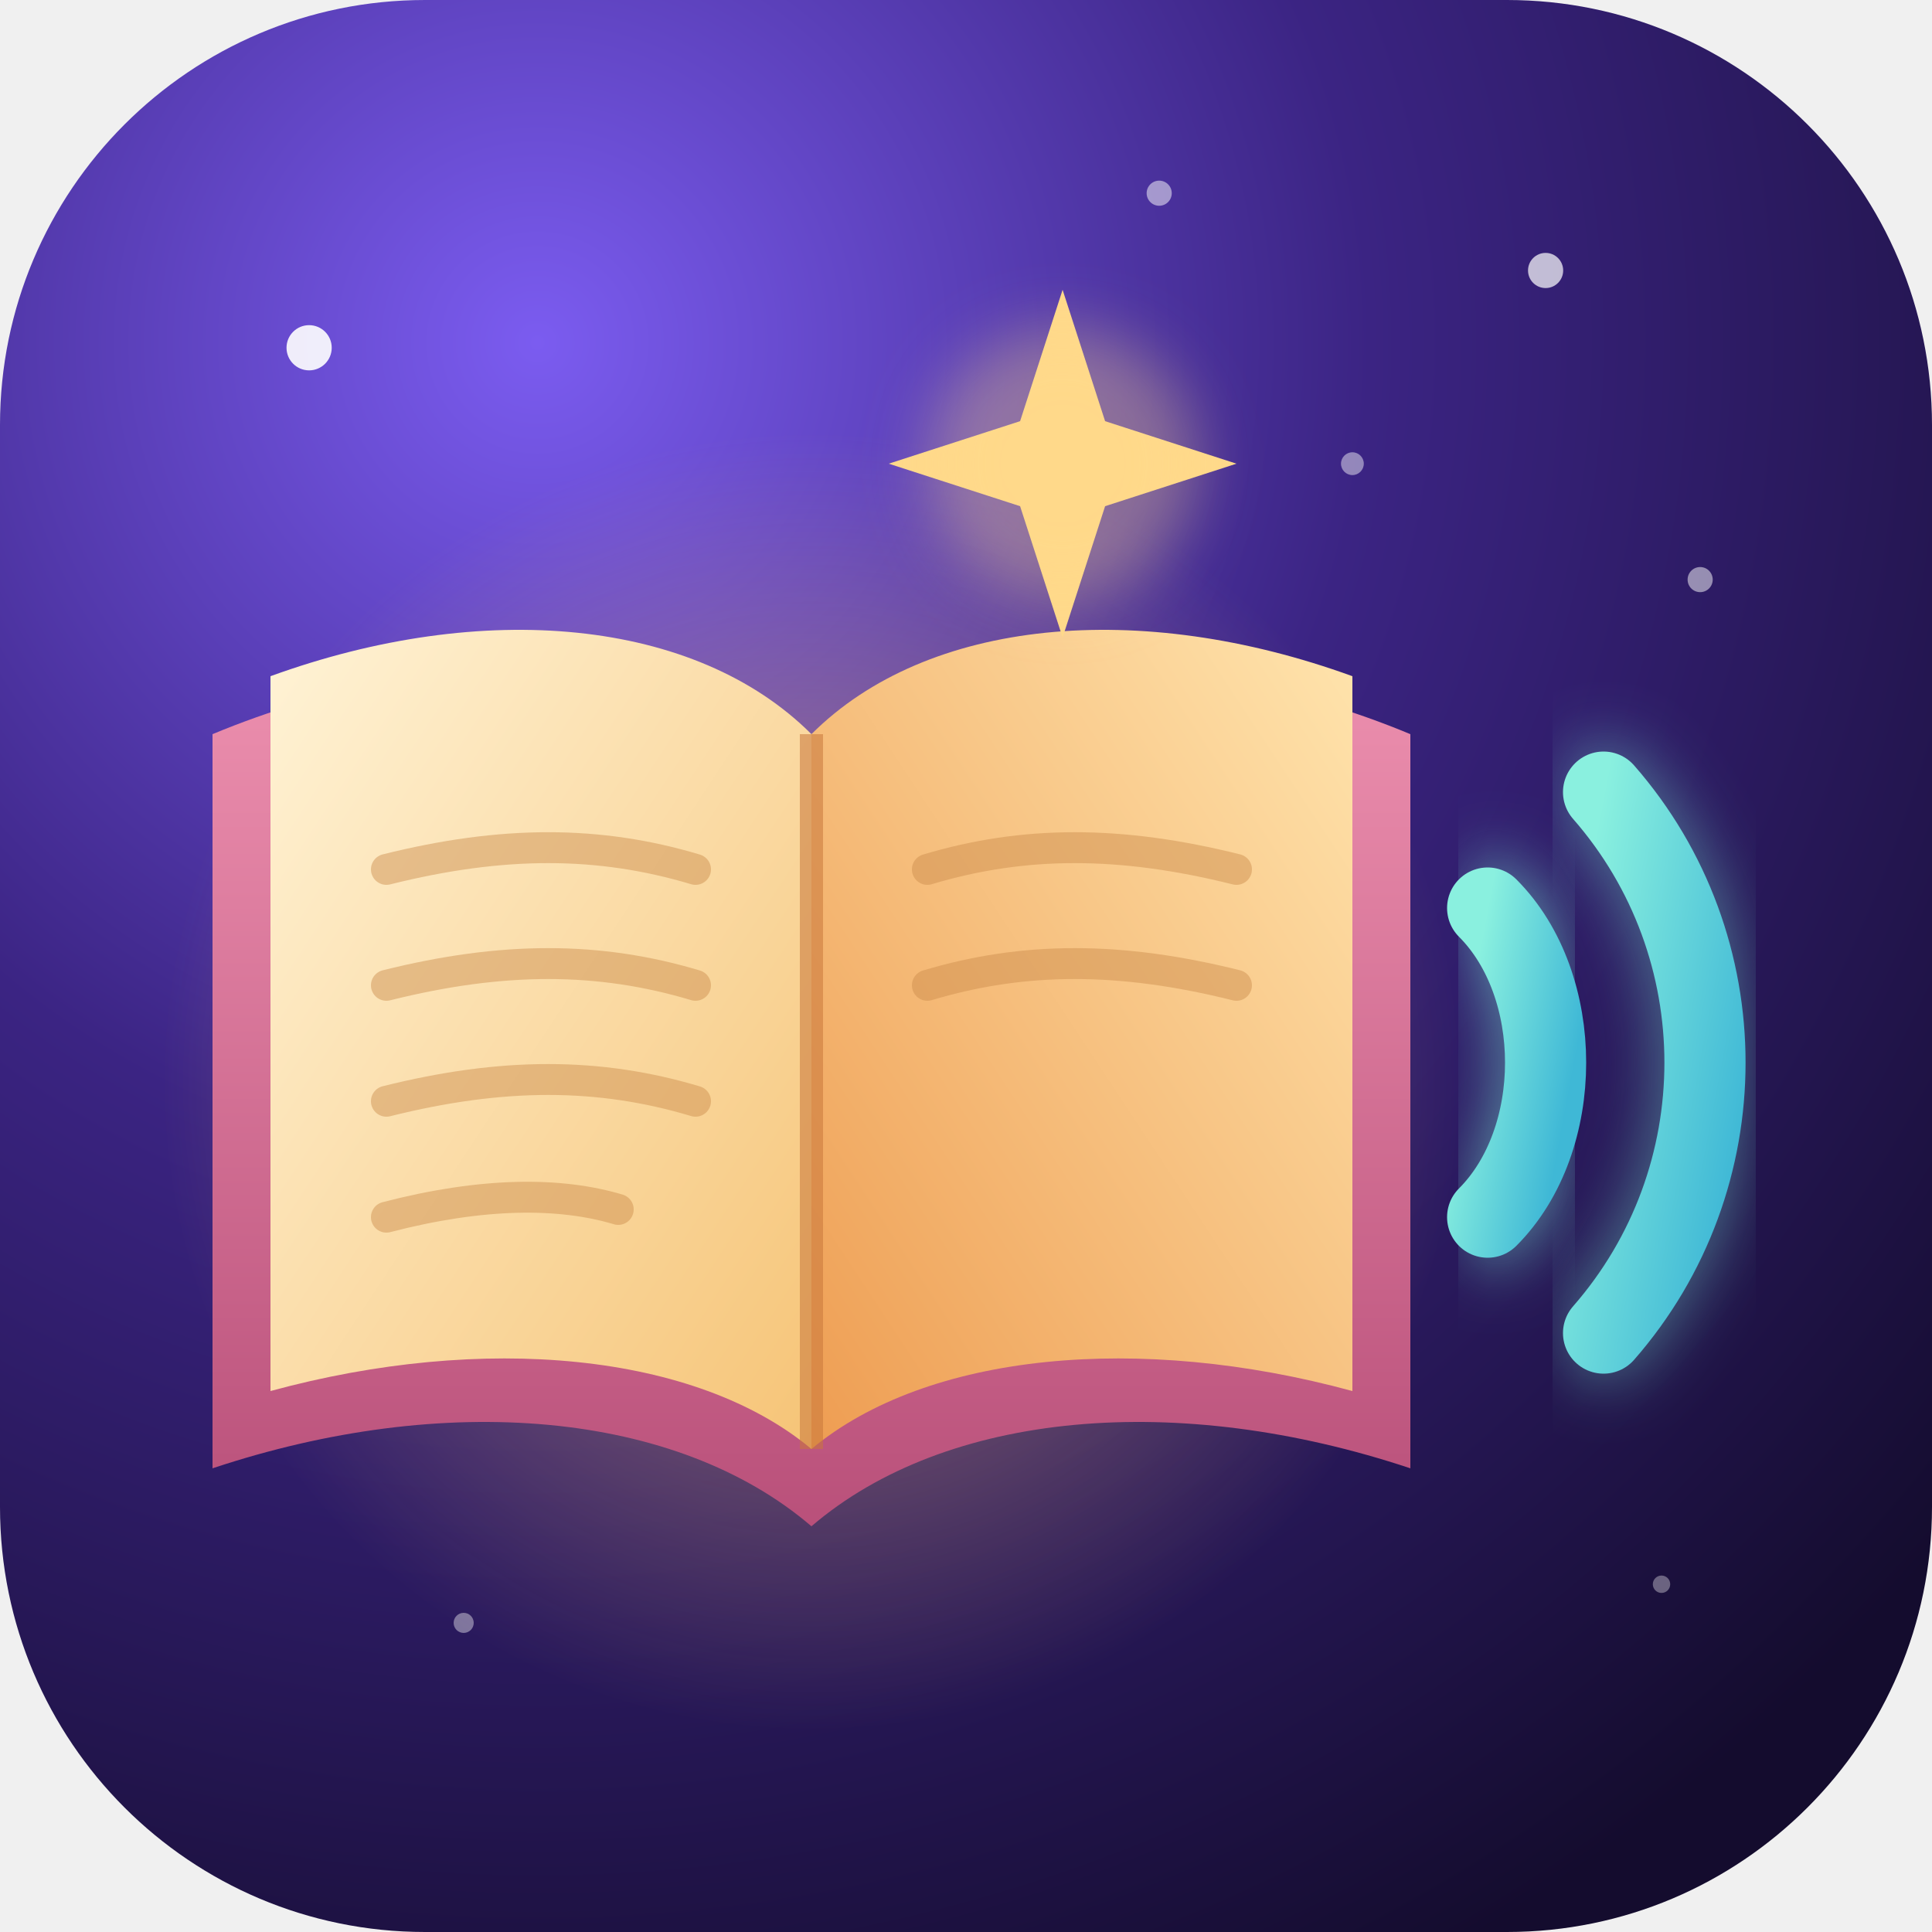
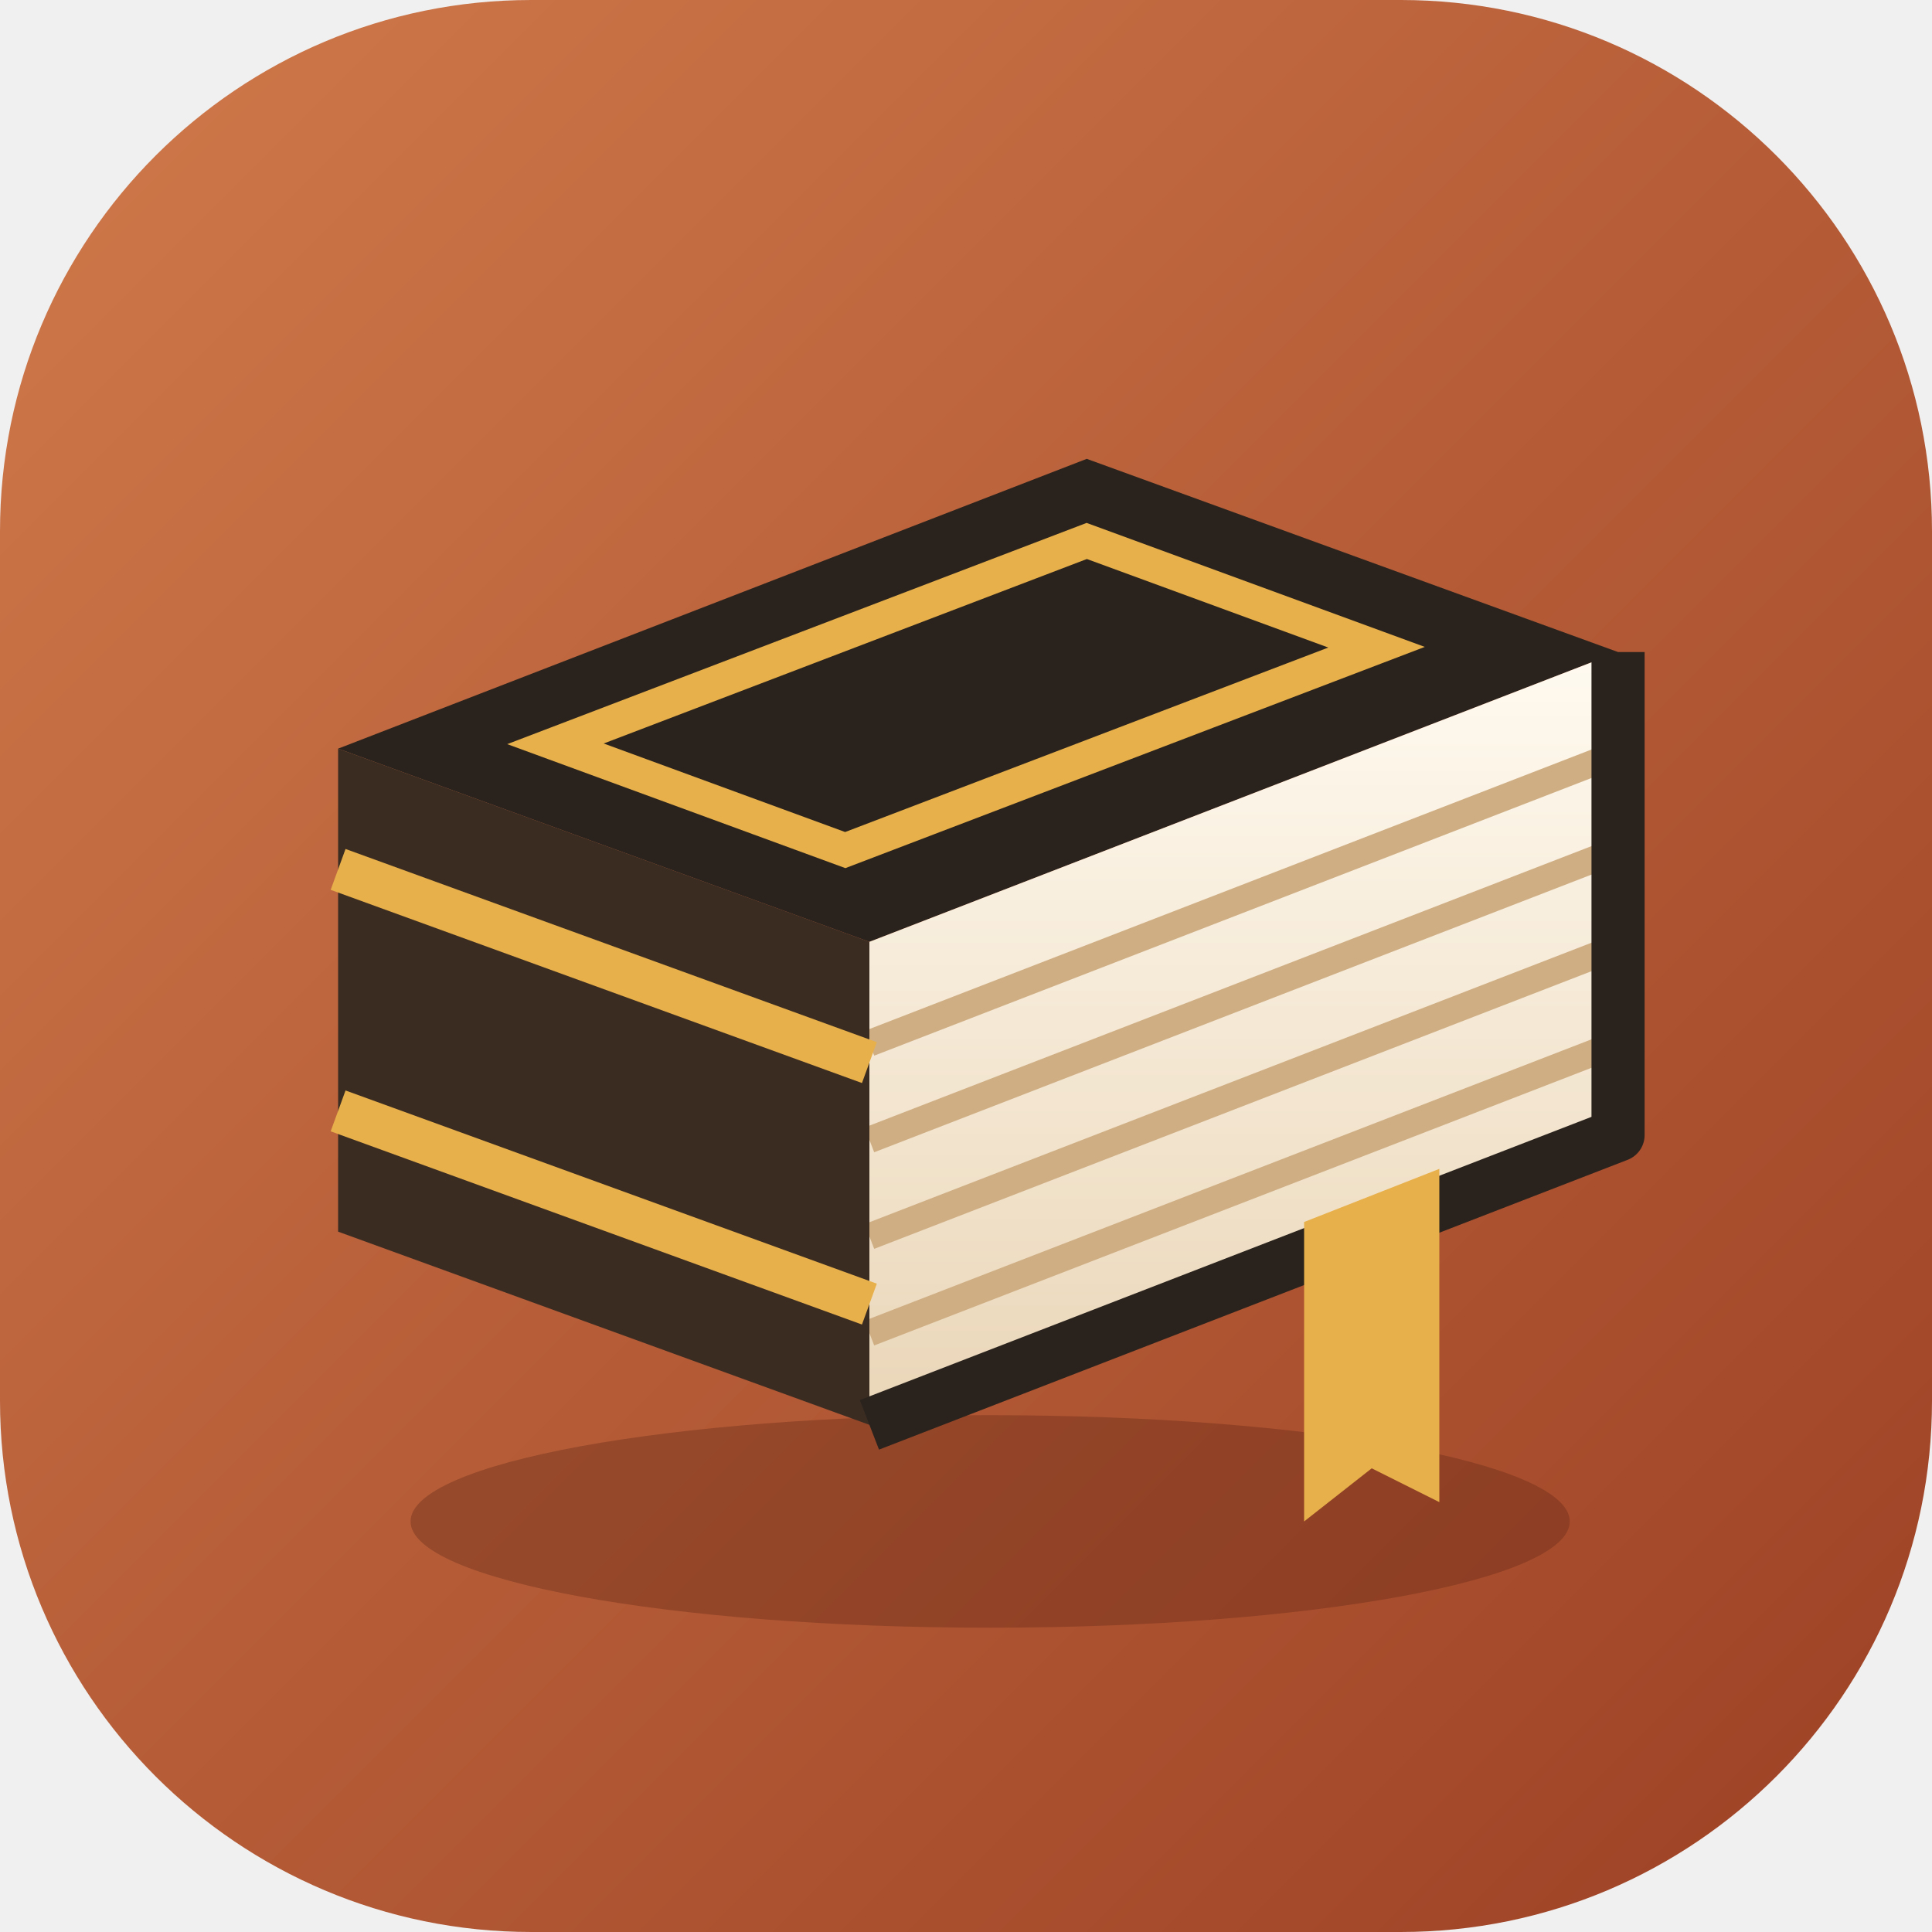
- <svg xmlns="http://www.w3.org/2000/svg" viewBox="0 0 100 100">
+ <svg xmlns="http://www.w3.org/2000/svg" viewBox="0 0 40 40">
  <defs>
-     <radialGradient id="ibg" cx="28%" cy="18%" r="95%">
-       <stop offset="0" stop-color="#7b5cf0" />
-       <stop offset=".45" stop-color="#3b2483" />
-       <stop offset="1" stop-color="#140c2e" />
-     </radialGradient>
-     <radialGradient id="iglow" cx="50%" cy="50%" r="50%">
-       <stop offset="0" stop-color="#ffc56b" stop-opacity=".55" />
-       <stop offset="1" stop-color="#ffc56b" stop-opacity="0" />
-     </radialGradient>
-     <linearGradient id="ipl" x1="0" y1="0" x2="1" y2="1">
-       <stop offset="0" stop-color="#fff3d6" />
-       <stop offset="1" stop-color="#f6c477" />
+     <linearGradient id="ibg" x1="0" y1="0" x2="1" y2="1">
+       <stop offset="0" stop-color="#d07a4b" />
+       <stop offset="1" stop-color="#9c4024" />
    </linearGradient>
-     <linearGradient id="ipr" x1="1" y1="0" x2="0" y2="1">
-       <stop offset="0" stop-color="#ffe4ad" />
-       <stop offset="1" stop-color="#ee9d52" />
+     <linearGradient id="ipg" x1="0" y1="0" x2="0" y2="1">
+       <stop offset="0" stop-color="#fffaf0" />
+       <stop offset="1" stop-color="#ead6b8" />
    </linearGradient>
-     <linearGradient id="icv" x1="0" y1="0" x2="0" y2="1">
-       <stop offset="0" stop-color="#ec8fae" />
-       <stop offset="1" stop-color="#b9507a" />
-     </linearGradient>
-     <linearGradient id="iwv" x1="0" y1="0" x2="1" y2="1">
-       <stop offset="0" stop-color="#8af0df" />
-       <stop offset="1" stop-color="#3fb8d6" />
-     </linearGradient>
-     <filter id="isoft" x="-50%" y="-50%" width="200%" height="200%">
-       <feGaussianBlur stdDeviation="1.6" />
-     </filter>
-     <clipPath id="ic">
-       <rect width="100" height="100" rx="22" />
-     </clipPath>
  </defs>
-   <g clip-path="url(#ic)">
-     <rect width="100" height="100" fill="url(#ibg)" />
-     <circle cx="16" cy="18" r="1.17" fill="#fff" opacity="0.9" />
-     <circle cx="80" cy="14" r="0.91" fill="#fff" opacity="0.7" />
-     <circle cx="88" cy="30" r="0.65" fill="#fff" opacity="0.5" />
-     <circle cx="12" cy="44" r="0.65" fill="#fff" opacity="0.5" />
-     <circle cx="70" cy="24" r="0.59" fill="#fff" opacity="0.45" />
-     <circle cx="24" cy="84" r="0.52" fill="#fff" opacity="0.4" />
-     <circle cx="86" cy="82" r="0.45" fill="#fff" opacity="0.35" />
-     <circle cx="60" cy="10" r="0.65" fill="#fff" opacity="0.5" />
-     <g transform="translate(-3 0)">
-       <circle cx="45" cy="56" r="34" fill="url(#iglow)" />
-       <path d="M14 38 C26 33 38 34 45 40 C52 34 64 33 76 38 L76 76 C64 72 52 73 45 79 C38 73 26 72 14 76 Z" fill="url(#icv)" />
-       <path d="M17 35 C28 31 39 32 45 38 L45 75 C39 70 28 69 17 72 Z" fill="url(#ipl)" />
-       <path d="M73 35 C62 31 51 32 45 38 L45 75 C51 70 62 69 73 72 Z" fill="url(#ipr)" />
-       <path d="M45 38 L45 75" stroke="#c9763a" stroke-width="1.2" opacity=".55" />
-       <g stroke="#c98a4a" stroke-width="1.6" stroke-linecap="round" opacity=".45" fill="none">
-         <path d="M23 45 C29 43.5 34 43.5 39 45" />
-         <path d="M23 51 C29 49.5 34 49.5 39 51" />
-         <path d="M23 57 C29 55.5 34 55.5 39 57" />
-         <path d="M23 63 C28 61.7 32 61.7 35 62.6" />
-         <path d="M51 45 C56 43.5 61 43.5 67 45" />
-         <path d="M51 51 C56 49.5 61 49.5 67 51" />
-       </g>
-       <g fill="none" stroke-linecap="round">
-         <path d="M80 47 C84 51 84 59 80 63" stroke="#7ff0dc" stroke-width="5" opacity=".5" filter="url(#isoft)" />
-         <path d="M86 41 C93 49 93 61 86 69" stroke="#7ff0dc" stroke-width="5" opacity=".4" filter="url(#isoft)" />
-         <path d="M80 47 C84 51 84 59 80 63" stroke="url(#iwv)" stroke-width="4.2" />
-         <path d="M86 41 C93 49 93 61 86 69" stroke="url(#iwv)" stroke-width="4.2" />
-       </g>
-       <path d="M58 15 L60.2 21.8 L67 24 L60.2 26.2 L58 33 L55.8 26.2 L49 24 L55.8 21.8 Z" fill="#ffd98a" />
-       <circle cx="58" cy="24" r="7" fill="#ffd98a" opacity=".35" filter="url(#isoft)" />
-     </g>
+   <rect width="40" height="40" rx="11" fill="url(#ibg)" />
+   <ellipse cx="20.5" cy="31.5" rx="12" ry="2.2" fill="#5e2414" opacity=".35" />
+   <path d="M7 15.5 L22.5 9.5 L33.5 13.5 L18 19.5Z" fill="#2a231d" />
+   <path d="M11.5 15.4 L22.5 11.2 L28.5 13.4 L17.5 17.6Z" fill="none" stroke="#e8b04a" stroke-width=".7" />
+   <path d="M18 19.5 L33.5 13.5 L33.5 23.5 L18 29.5Z" fill="url(#ipg)" />
+   <g stroke="#cfae84" stroke-width=".55">
+     <path d="M18 21.6 L33.5 15.6M18 23.6 L33.5 17.6M18 25.6 L33.5 19.6M18 27.6 L33.5 21.6" />
  </g>
+   <path d="M7 15.5 L18 19.5 L18 29.5 L7 25.5Z" fill="#3b2c22" />
+   <path d="M7 18 L18 22M7 23 L18 27" stroke="#e8b04a" stroke-width=".9" />
+   <path d="M33.5 13.5 L33.5 23.5 L18 29.5" stroke="#2a231d" stroke-width="1.1" fill="none" stroke-linejoin="round" />
+   <path d="M27 25.3 L27 31.5 L28.4 30.4 L29.8 31.1 L29.8 24.2Z" fill="#e8b04a" />
</svg>
